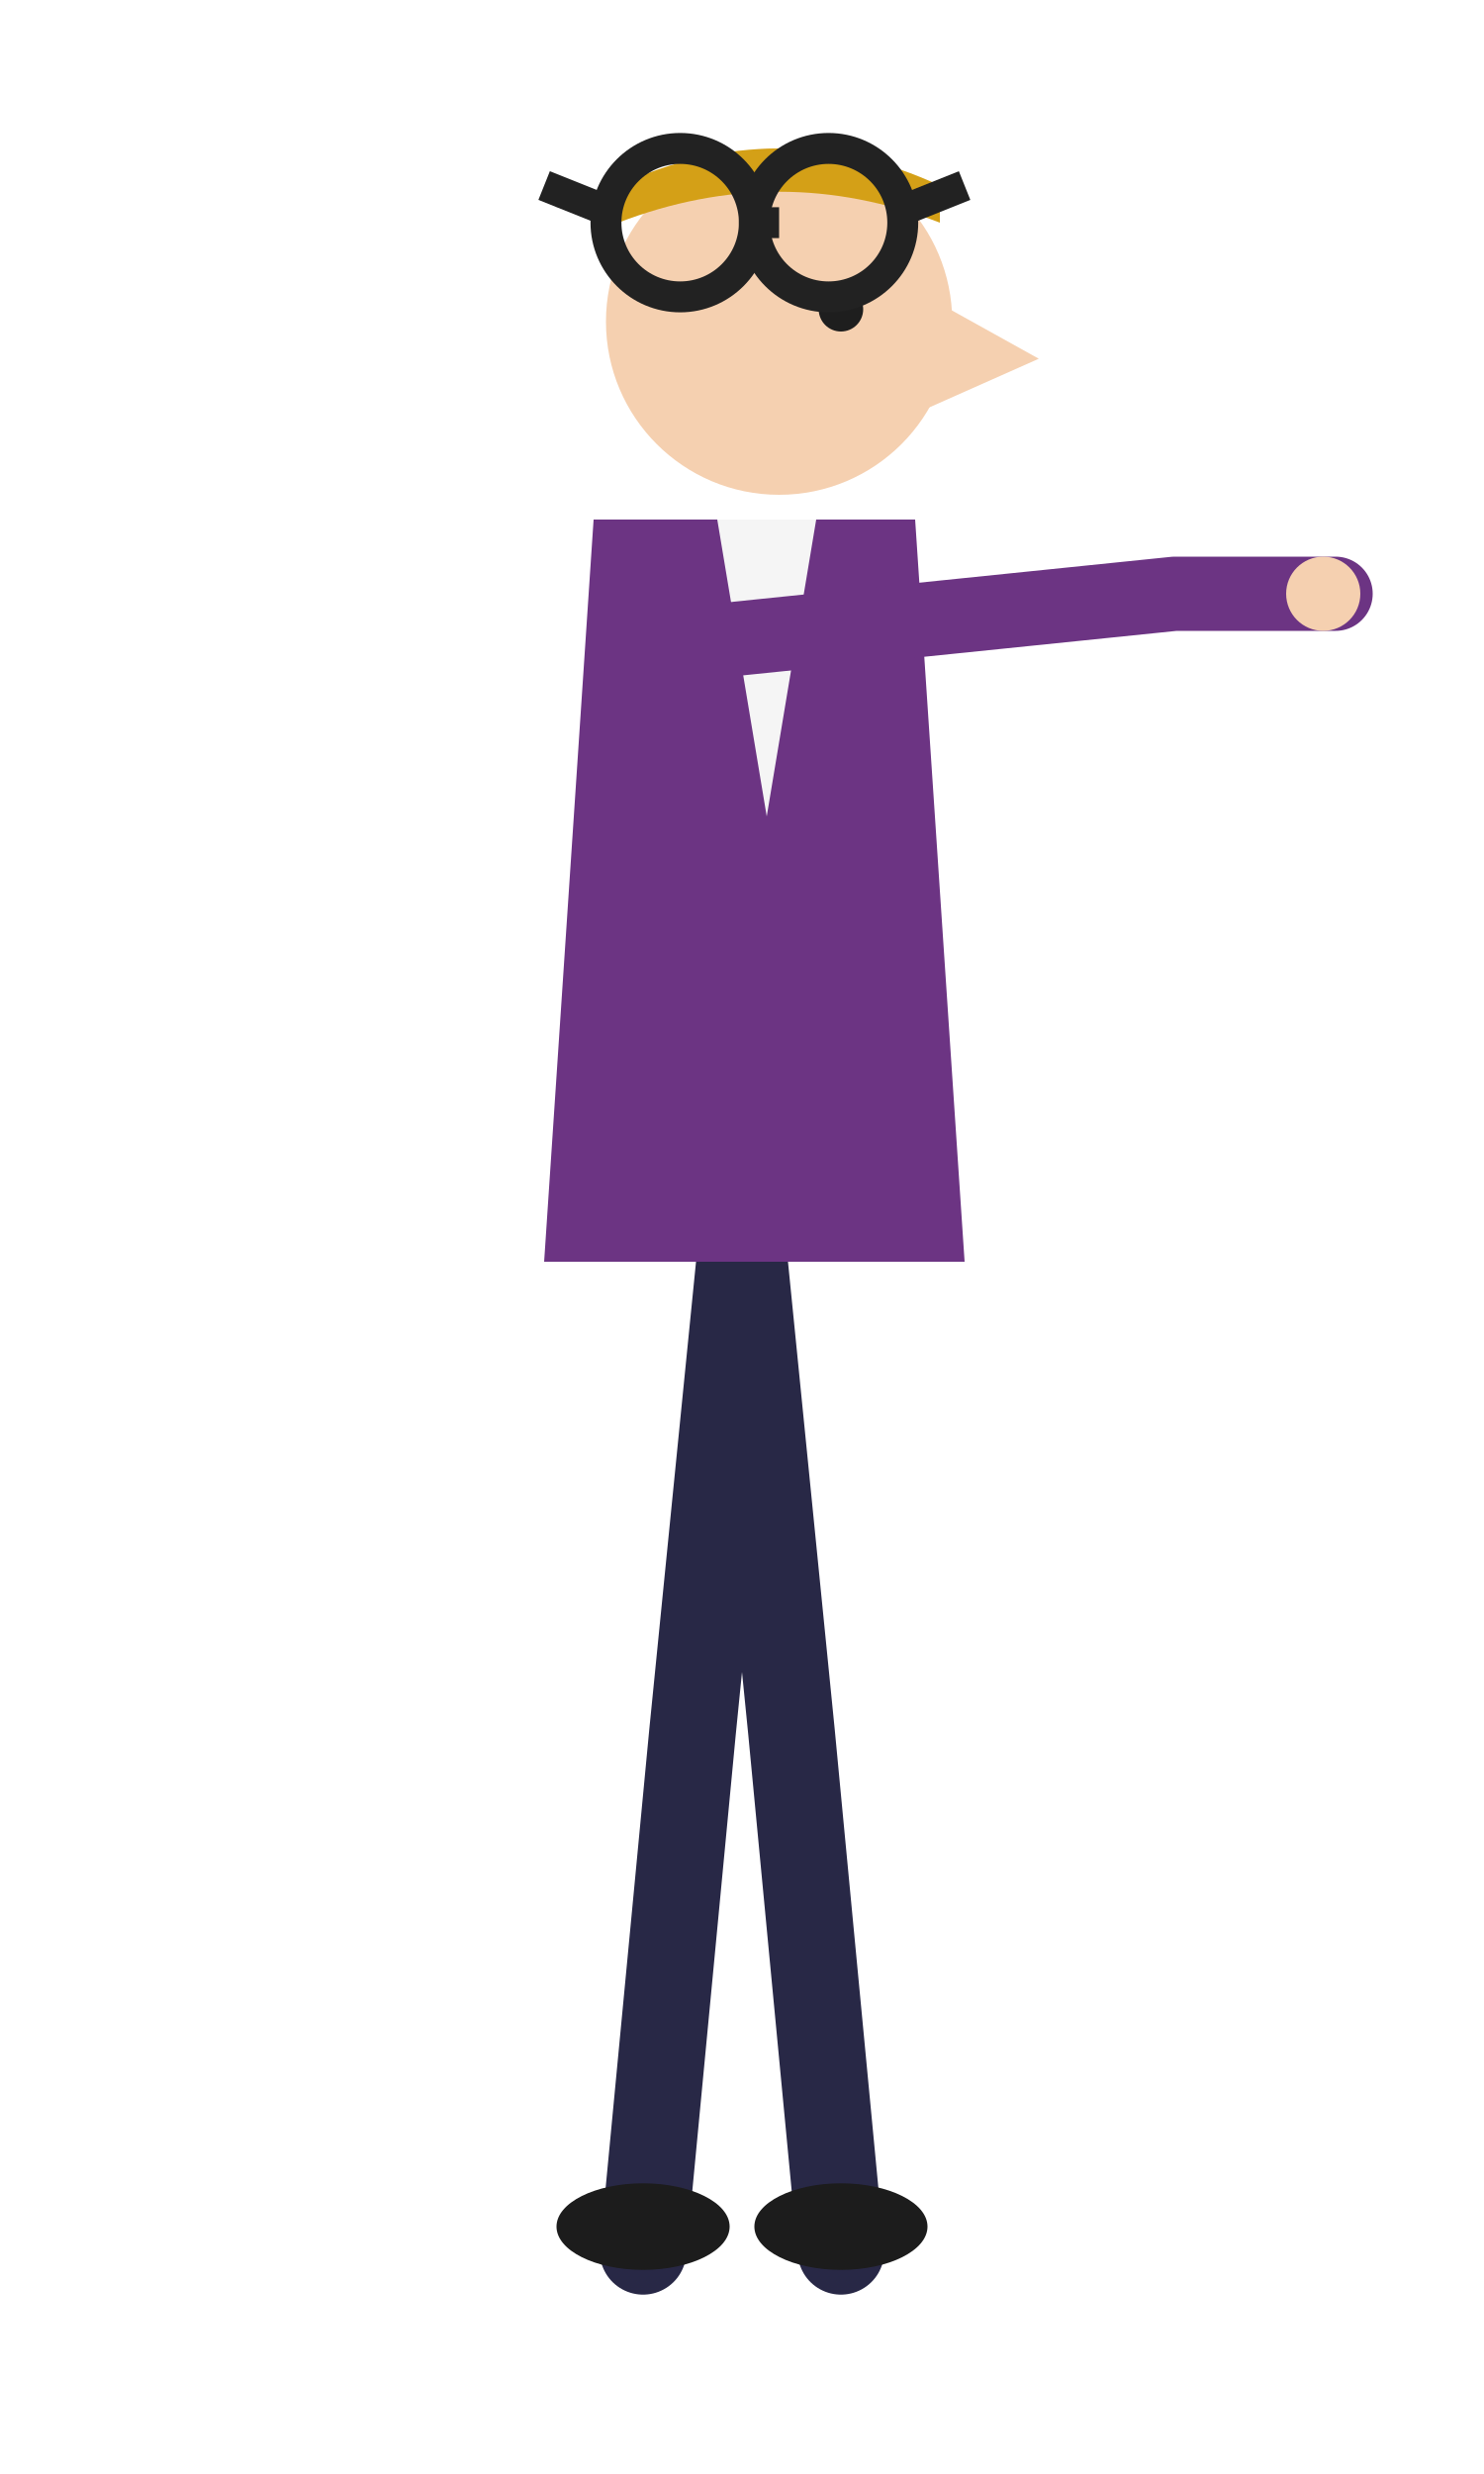
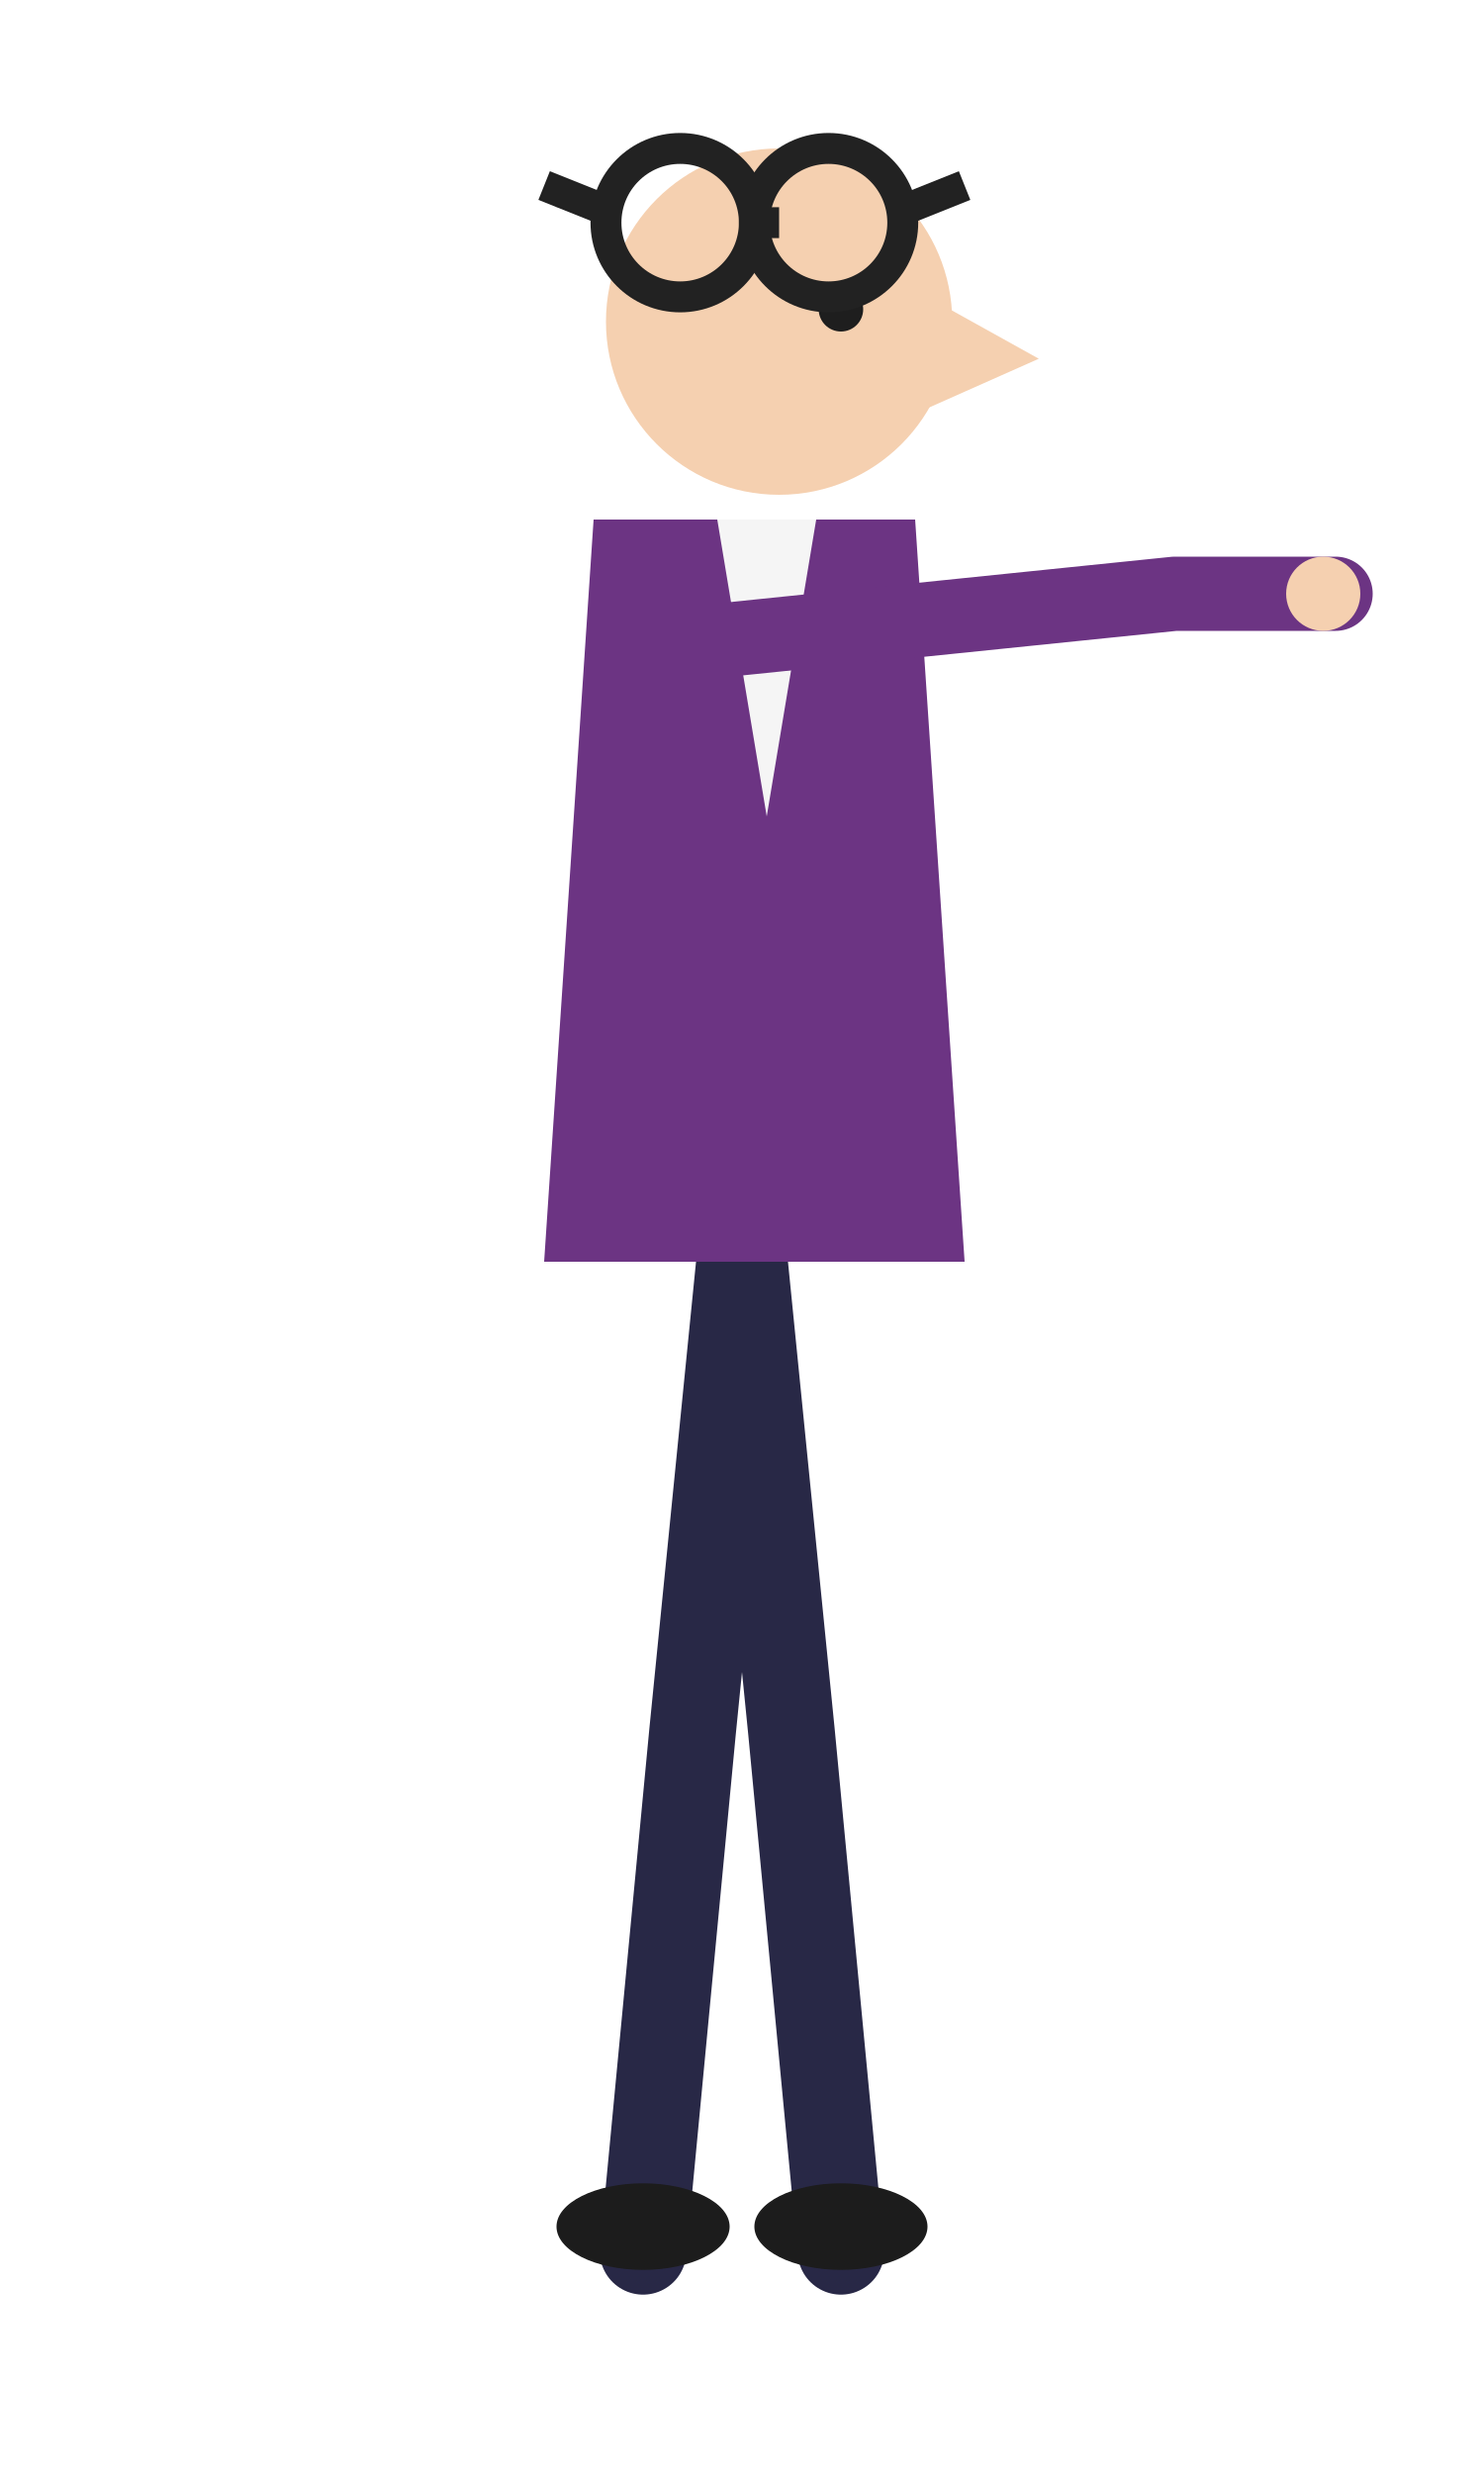
<svg xmlns="http://www.w3.org/2000/svg" viewBox="0 0 120 200" width="120" height="200">
  <g stroke="#282846" stroke-width="7" stroke-linecap="round" fill="none" stroke-linejoin="round">
    <path d="M60 100 L64 140 L68 182 M60 100 L56 140 L52 182" />
  </g>
  <ellipse cx="68" cy="180" rx="7" ry="3.5" fill="#1c1c1c" />
  <ellipse cx="52" cy="180" rx="7" ry="3.5" fill="#1c1c1c" />
  <path d="M48 42 L74 42 L78 102 L44 102 Z" fill="#6c3483" />
  <path d="M58 42 L66 42 L62 66 Z" fill="#f5f5f5" />
  <g stroke="#6c3483" stroke-width="6" stroke-linecap="round" fill="none">
    <path d="M56 52 L95 48 M95 48 L108 48" />
  </g>
  <circle cx="107" cy="48" r="3" fill="#f5d0b0" />
  <circle cx="63" cy="26" r="14" fill="#f5d0b0" />
  <path d="M75 24 L84 29 L75 33 Z" fill="#f5d0b0" />
-   <path d="M50 15 Q63 9 76 15 L76 18 Q63 13 50 18 Z" fill="#d4a017" />
+   <path d="" fill="#d4a017" />
  <circle cx="68" cy="25" r="1.8" fill="#1e1e1e" />
  <g stroke="#222" stroke-width="2.5" fill="none">
    <circle cx="55" cy="18" r="6" />
    <circle cx="67" cy="18" r="6" />
    <path d="M61 18 L63 18 M49 17 L44 15 M73 17 L78 15" />
  </g>
</svg>
